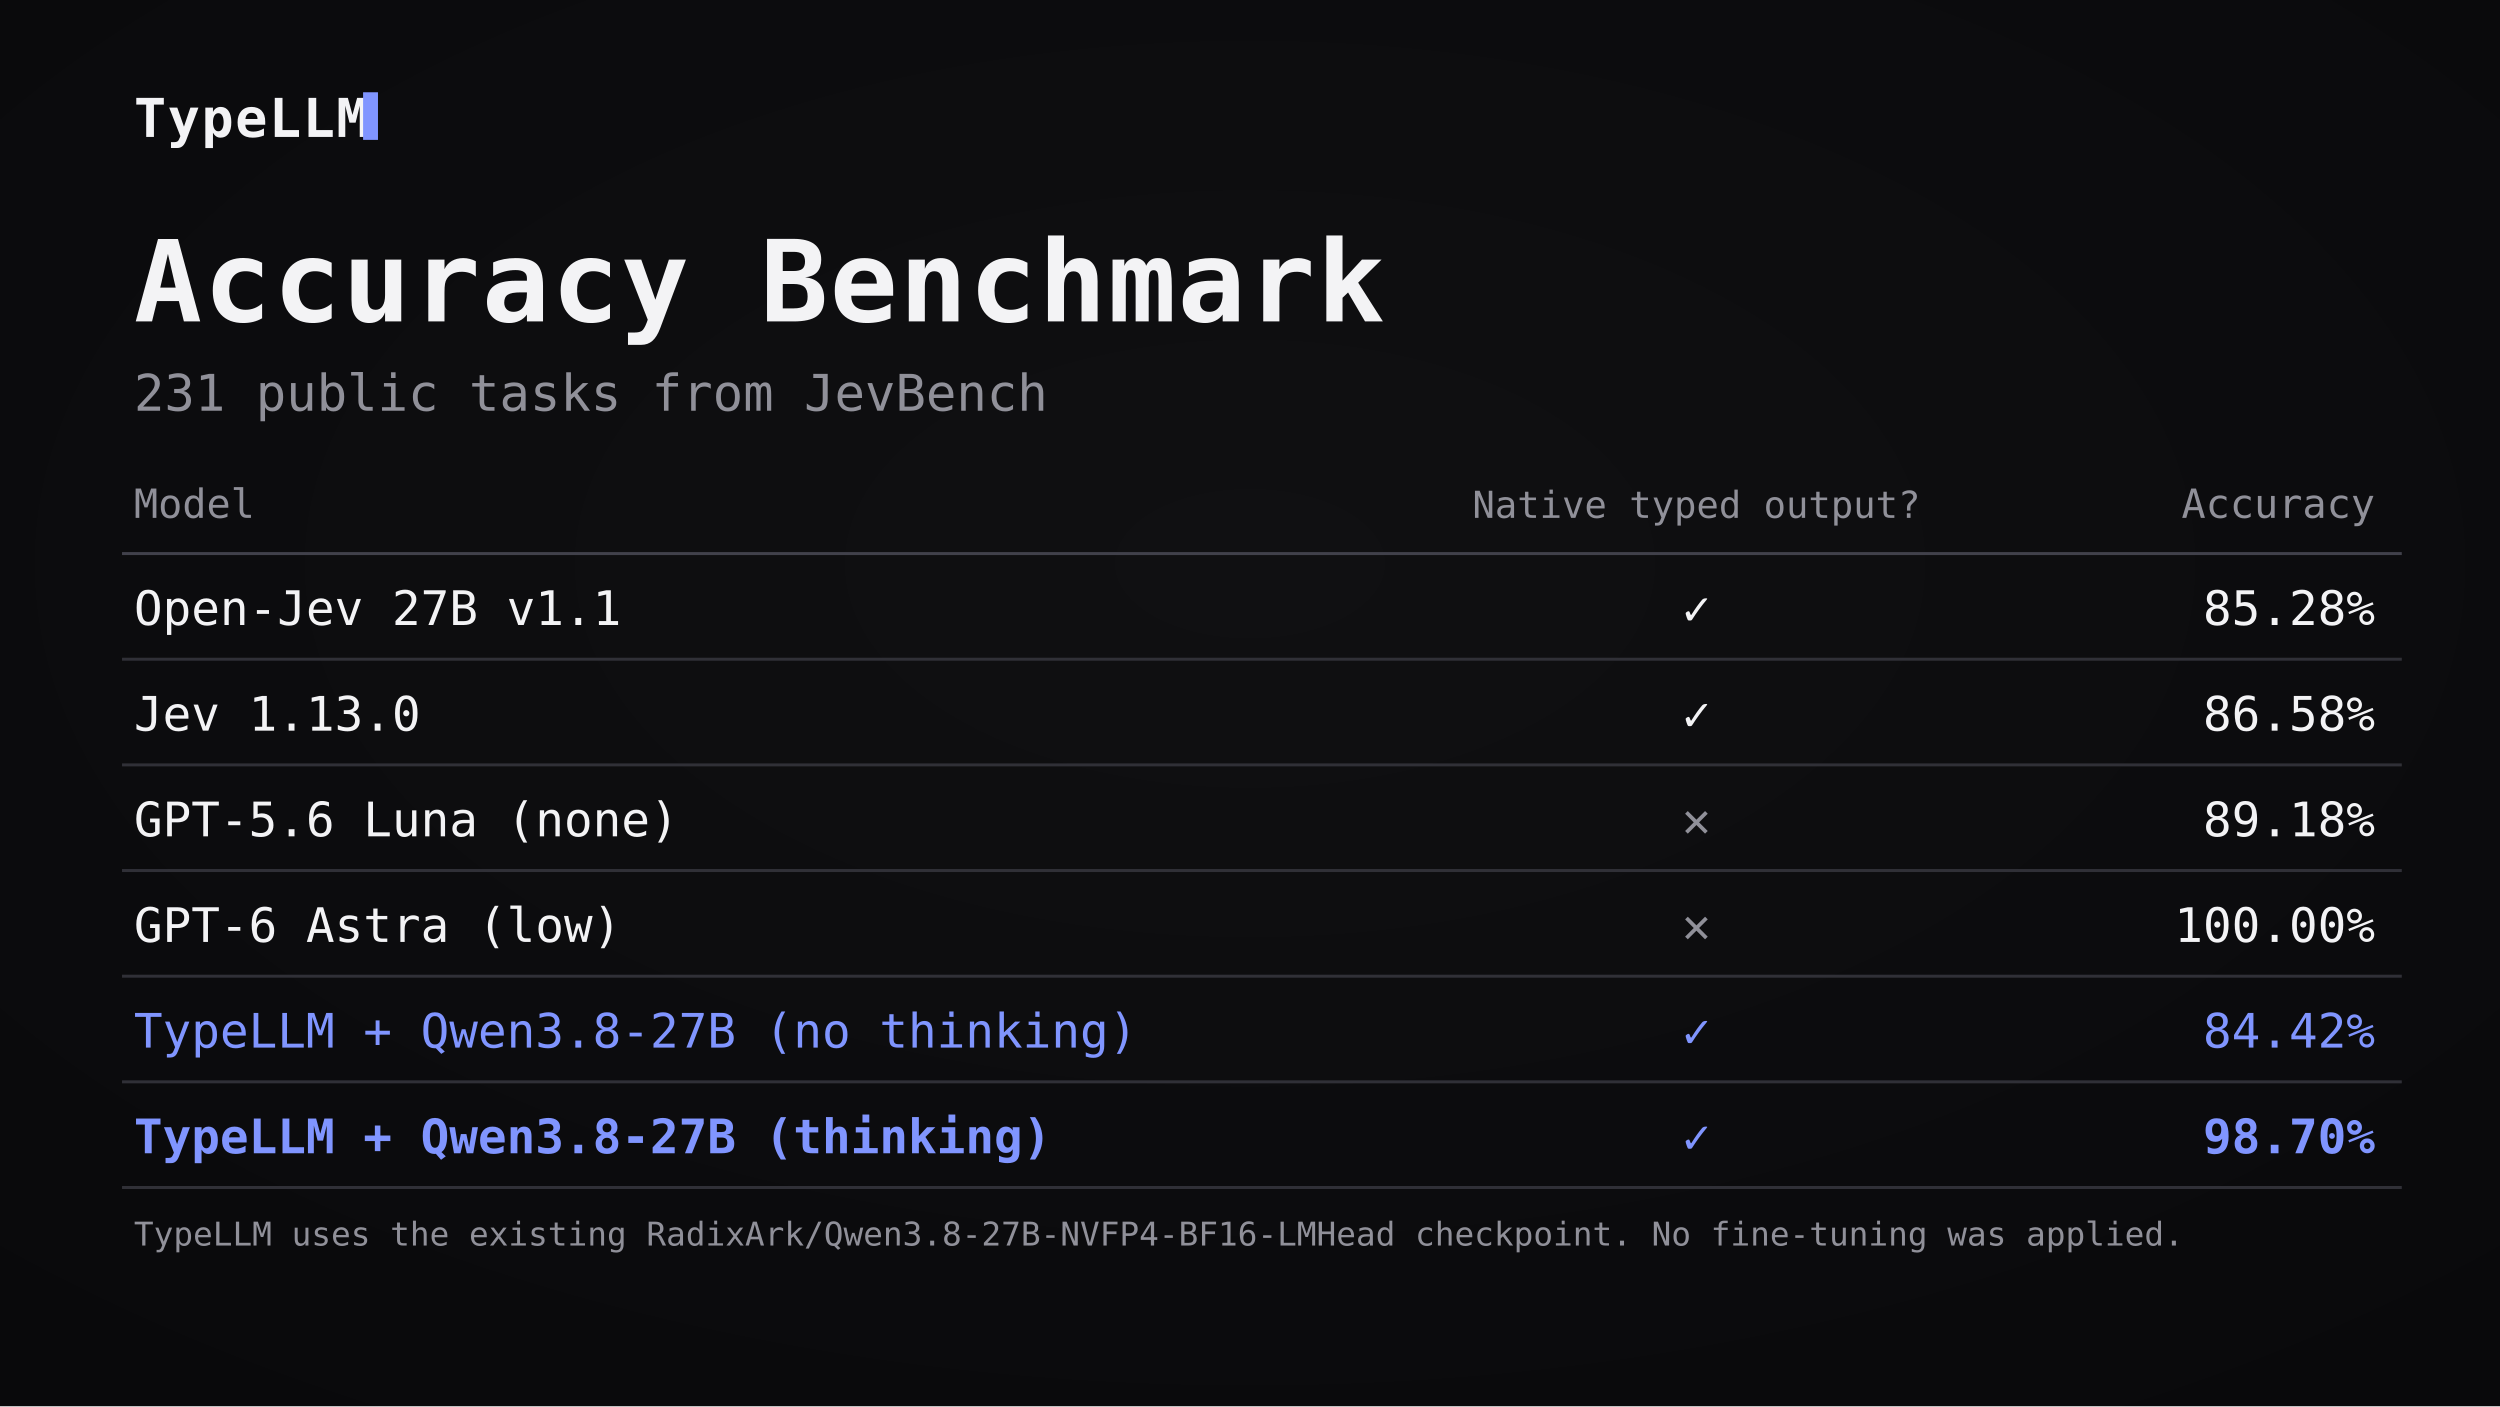
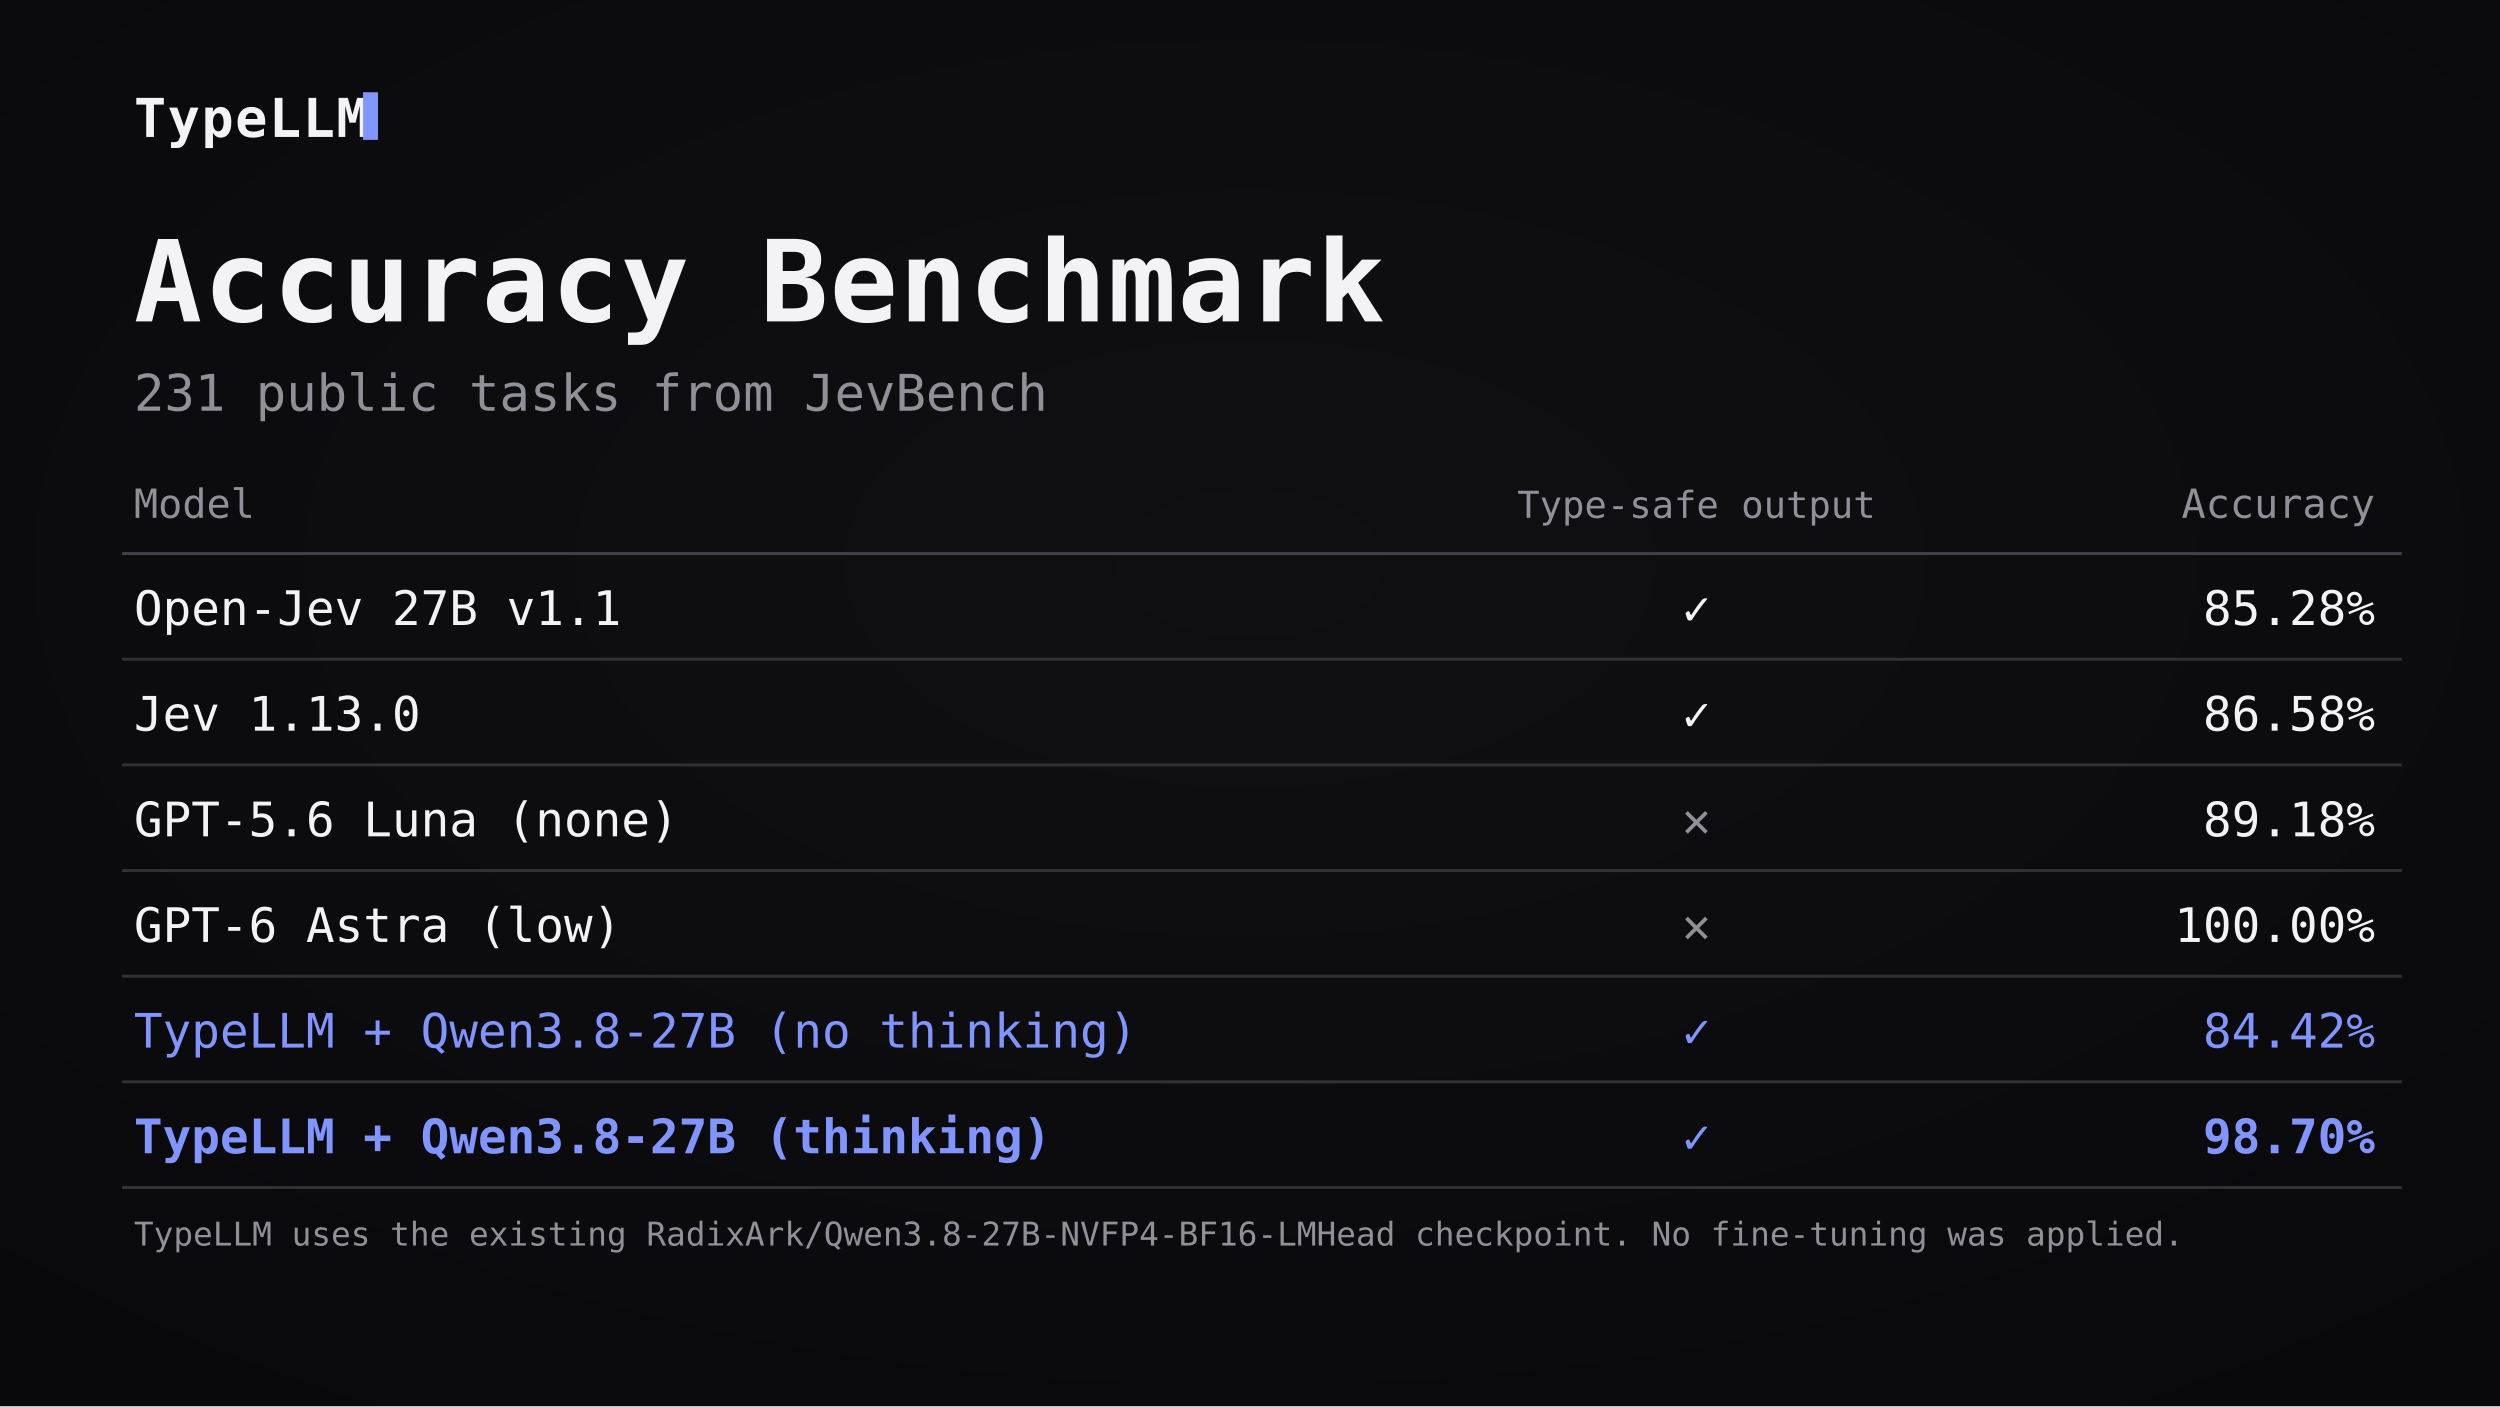
<svg xmlns="http://www.w3.org/2000/svg" width="1680" height="945" viewBox="0 0 1680 945" role="img" aria-labelledby="title description">
  <defs>
    <radialGradient id="background" cx="50%" cy="40%" r="75%">
      <stop offset="0" stop-color="#101012" />
      <stop offset="1" stop-color="#09090b" />
    </radialGradient>
    <style>
      text { font-family: "DejaVu Sans Mono", "SFMono-Regular", Menlo, Consolas, monospace; fill: #f3f3f5; }
      .muted { fill: #909099; }
      .accent { fill: #8095ff; }
      .row { font-size: 32px; }
      .value { text-anchor: end; }
      .rule { stroke: #303037; stroke-width: 2; }
      .footnote { font-size: 22px; }
    </style>
  </defs>
  <rect width="1680" height="945" fill="url(#background)" />
  <text x="90" y="92" font-size="36" font-weight="700" letter-spacing="1">TypeLLM</text>
  <rect x="244" y="62" width="10" height="32" fill="#8095ff" />
  <text x="90" y="216" font-size="76" font-weight="700" letter-spacing="1">Accuracy Benchmark</text>
  <text x="90" y="276" font-size="34" class="muted">231 public tasks from JevBench</text>
  <text x="90" y="348" font-size="27" class="muted">Model</text>
-   <text x="1140" y="348" font-size="25" text-anchor="middle" class="muted">Native typed output?</text>
+   <text x="1140" y="348" font-size="25" text-anchor="middle" class="muted">Type-safe output</text>
  <text x="1596" y="348" font-size="27" class="muted value">Accuracy</text>
  <path d="M82 372H1614" stroke="#41414b" stroke-width="2" />
  <g class="row">
    <g text-anchor="middle">
      <text x="1140" y="420">✓</text>
      <text x="1140" y="491">✓</text>
      <text x="1140" y="562" class="muted">✕</text>
      <text x="1140" y="633" class="muted">✕</text>
      <text x="1140" y="704" class="accent">✓</text>
      <text x="1140" y="775" class="accent" font-weight="700">✓</text>
    </g>
    <text x="90" y="420">Open-Jev 27B v1.1</text>
    <text x="1596" y="420" class="value">85.28%</text>
    <text x="90" y="491">Jev 1.13.0</text>
    <text x="1596" y="491" class="value">86.58%</text>
    <text x="90" y="562">GPT-5.6 Luna (none)</text>
    <text x="1596" y="562" class="value">89.18%</text>
    <text x="90" y="633">GPT-6 Astra (low)</text>
    <text x="1596" y="633" class="value">100.00%</text>
    <text x="90" y="704" class="accent">TypeLLM + Qwen3.8-27B (no thinking)</text>
    <text x="1596" y="704" class="accent value">84.42%</text>
    <text x="90" y="775" class="accent" font-weight="700">TypeLLM + Qwen3.8-27B (thinking)</text>
    <text x="1596" y="775" class="accent value" font-weight="700">98.70%</text>
  </g>
  <path class="rule" d="M82 443H1614 M82 514H1614 M82 585H1614 M82 656H1614 M82 727H1614 M82 798H1614" />
  <text x="90" y="837" class="muted footnote">TypeLLM uses the existing RadixArk/Qwen3.8-27B-NVFP4-BF16-LMHead checkpoint. No fine-tuning was applied.</text>
</svg>
